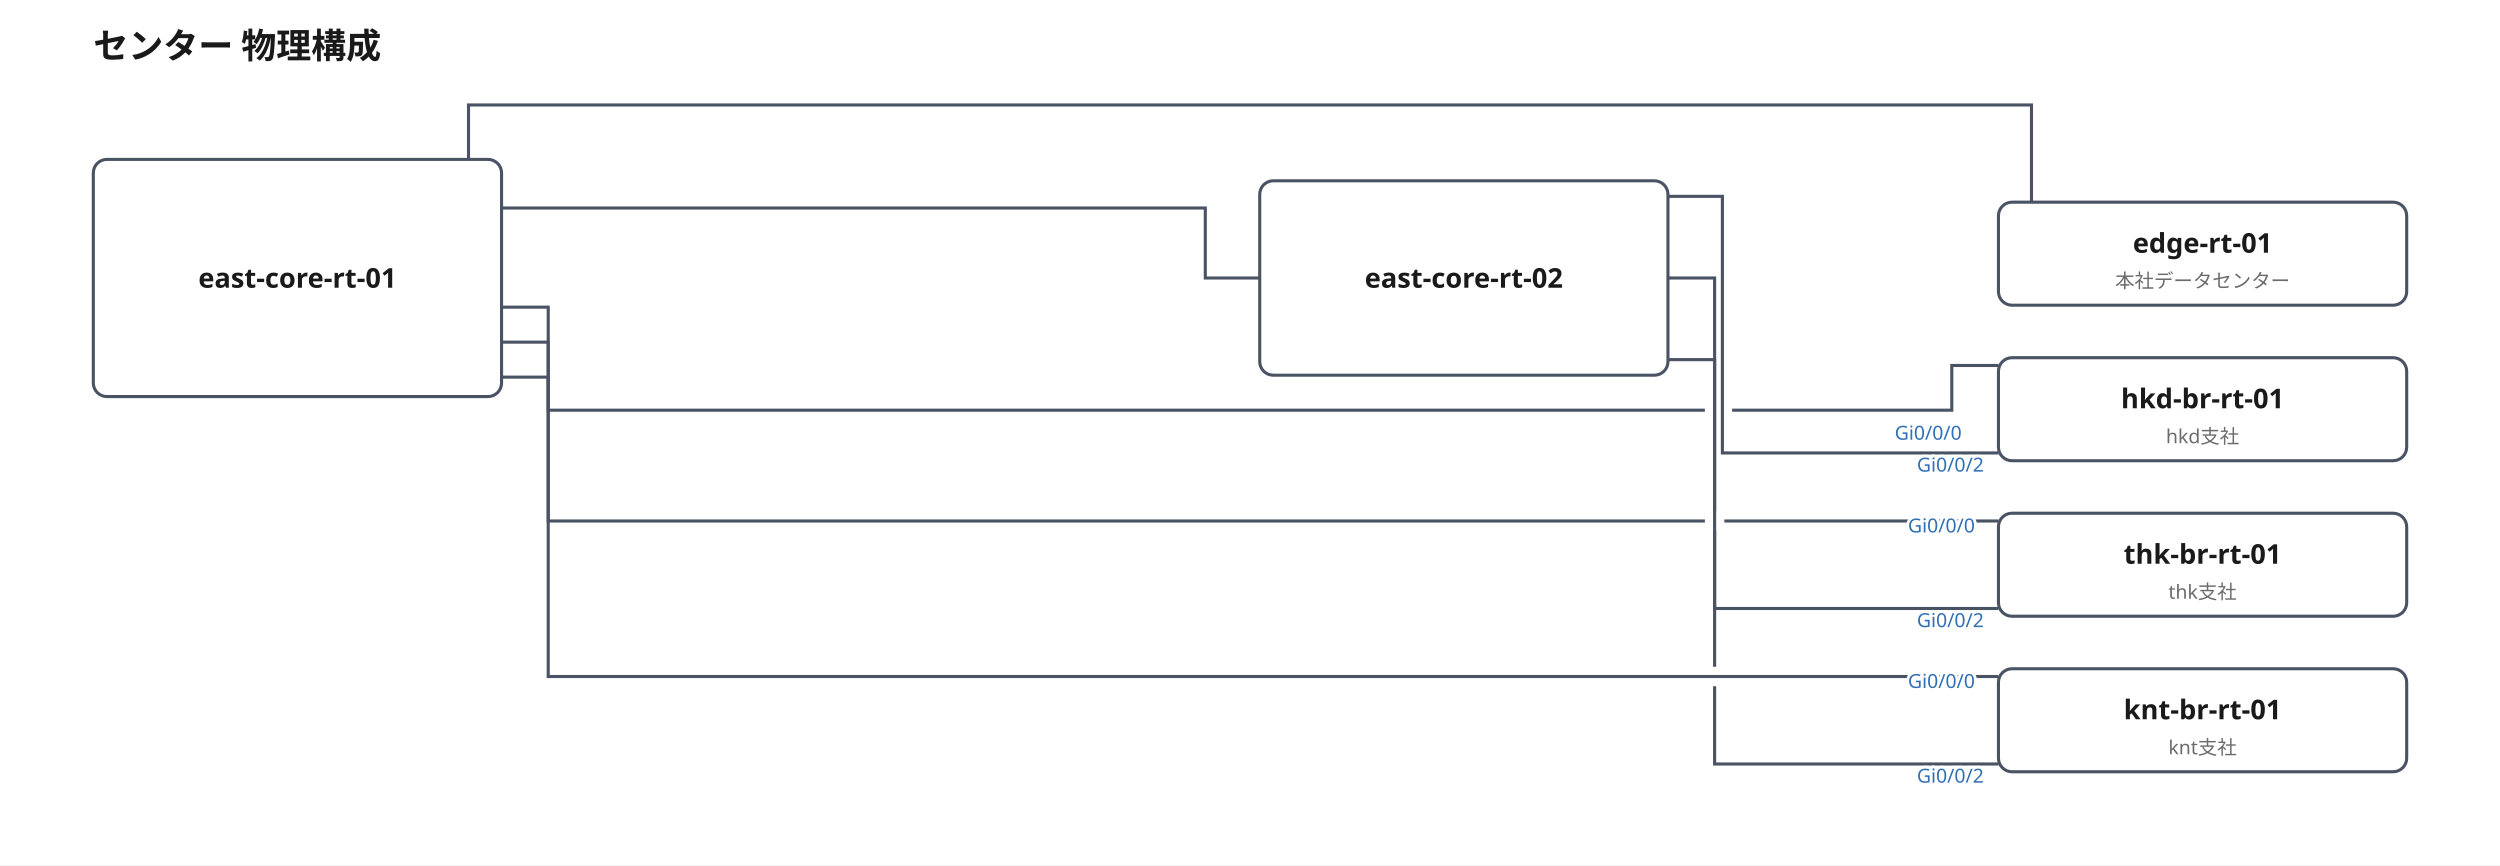
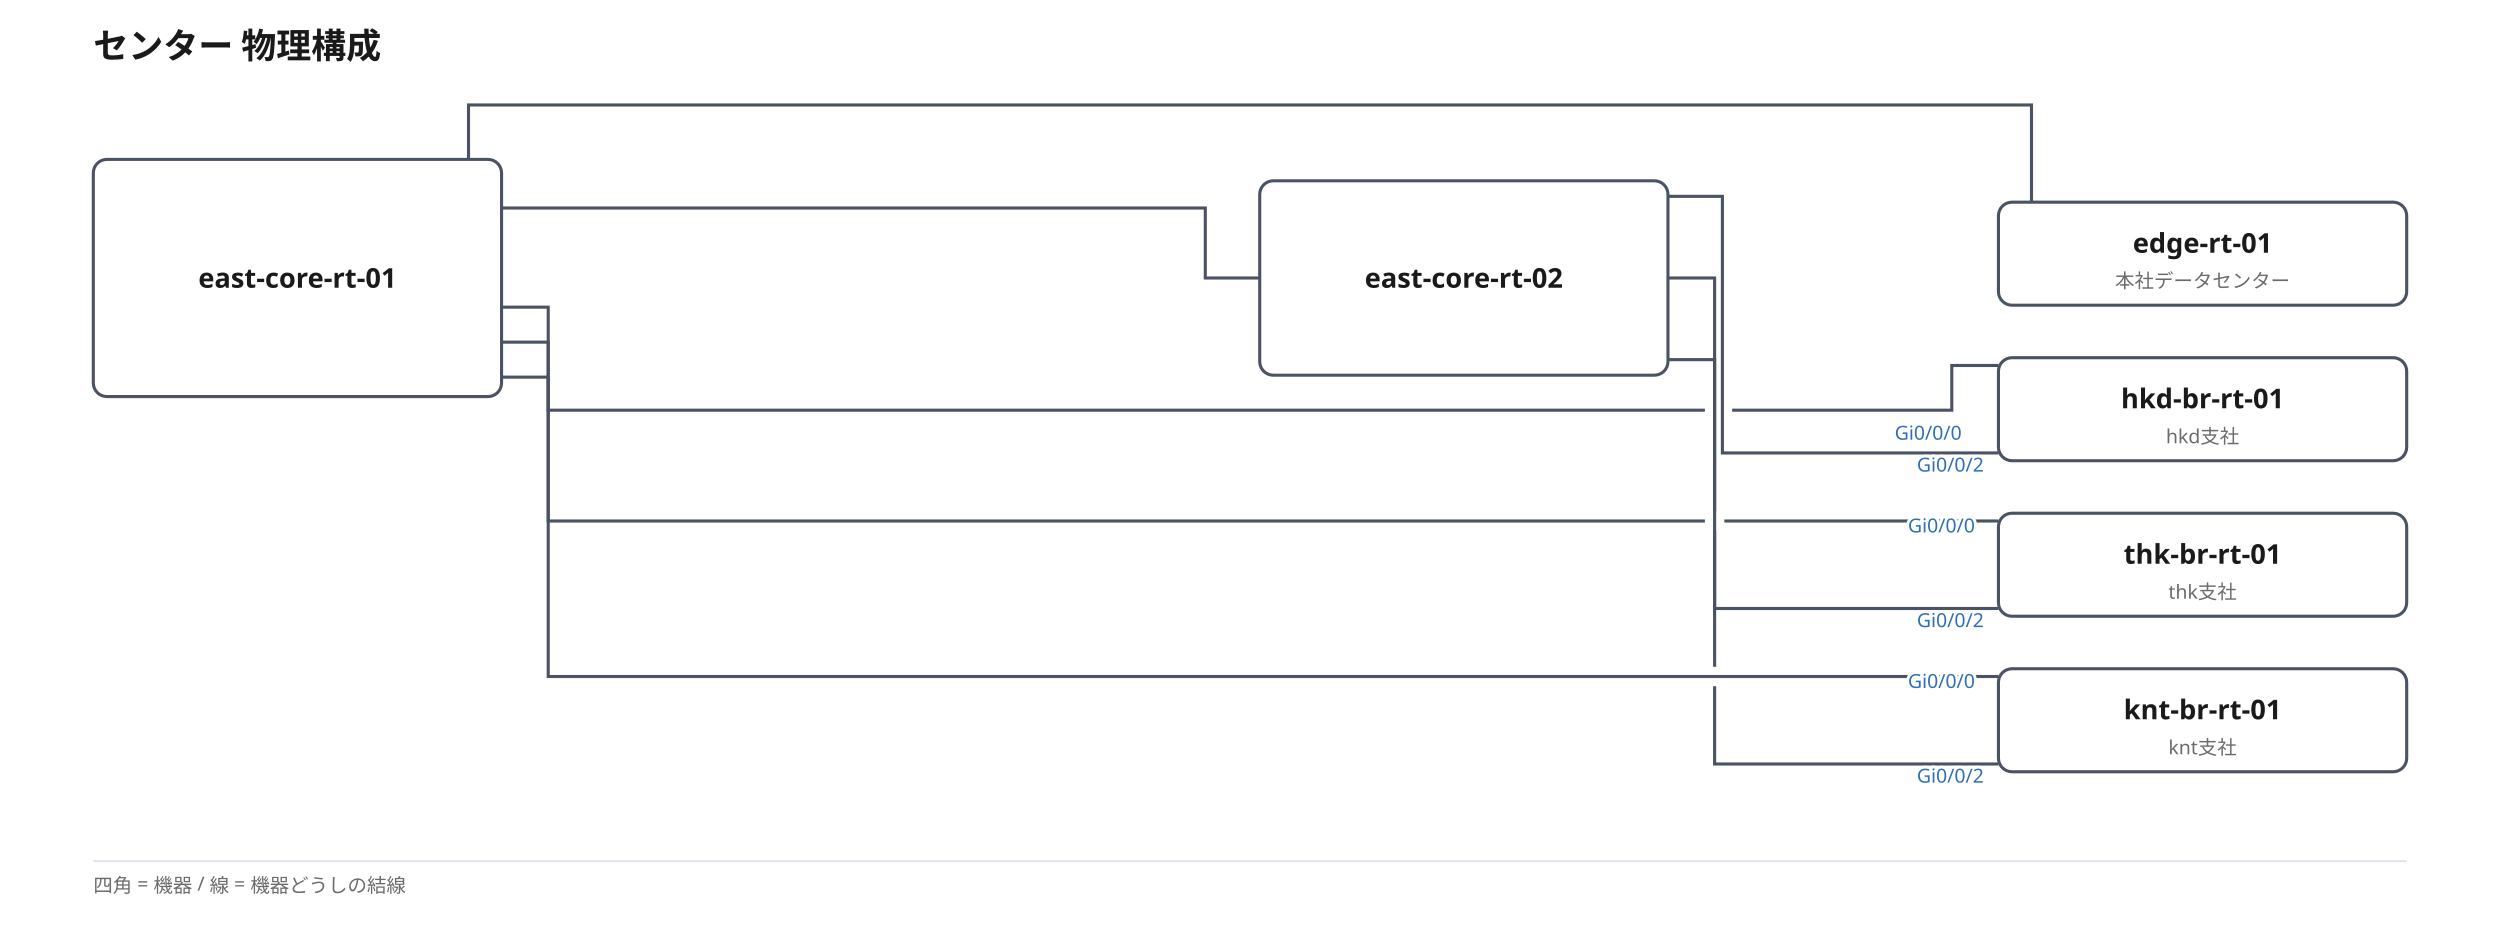
- <svg xmlns="http://www.w3.org/2000/svg" width="1286" height="445" viewBox="0 0 1286 445" font-family="'Yu Gothic', 'Hiragino Kaku Gothic ProN', Meiryo, 'Noto Sans JP', sans-serif">
+ <svg xmlns="http://www.w3.org/2000/svg" width="1286" height="485" viewBox="0 0 1286 485" font-family="'Yu Gothic', 'Hiragino Kaku Gothic ProN', Meiryo, 'Noto Sans JP', sans-serif">
  <rect width="100%" height="100%" fill="#ffffff" />
  <text x="48" y="30" font-size="18" font-weight="700" fill="#1a1a1a">センター 物理構成</text>
  <polyline points="241,82 241,54 1045,54 1045,104" fill="none" stroke="#4a5364" stroke-width="1.6" />
  <text class="port-label" x="261.9" y="91.4" font-size="10" fill="#2f6fb5" text-anchor="start" paint-order="stroke" stroke="#ffffff" stroke-width="3" />
  <text class="port-label" x="1038.4" y="87.6" font-size="10" fill="#2f6fb5" text-anchor="end" paint-order="stroke" stroke="#ffffff" stroke-width="3" />
  <polyline points="258,107 620,107 620,143 648,143" fill="none" stroke="#4a5364" stroke-width="1.6" />
  <text class="port-label" x="271.0" y="111.2" font-size="10" fill="#2f6fb5" text-anchor="start" paint-order="stroke" stroke="#ffffff" stroke-width="3" />
  <text class="port-label" x="638.0" y="162.0" font-size="10" fill="#2f6fb5" text-anchor="end" paint-order="stroke" stroke="#ffffff" stroke-width="3" />
  <polyline points="1028,188 1004,188 1004,211 891,211" fill="none" stroke="#4a5364" stroke-width="1.6" />
  <polyline points="877,211 282,211 282,158 258,158" fill="none" stroke="#4a5364" stroke-width="1.6" />
  <text class="port-label" x="1009.1" y="226.2" font-size="10" fill="#2f6fb5" text-anchor="end" paint-order="stroke" stroke="#ffffff" stroke-width="3">Gi0/0/0</text>
  <text class="port-label" x="269.5" y="145.8" font-size="10" fill="#2f6fb5" text-anchor="start" paint-order="stroke" stroke="#ffffff" stroke-width="3" />
  <polyline points="1028,233 886,233 886,101 858,101" fill="none" stroke="#4a5364" stroke-width="1.6" />
  <text class="port-label" x="1020.5" y="242.6" font-size="10" fill="#2f6fb5" text-anchor="end" paint-order="stroke" stroke="#ffffff" stroke-width="3">Gi0/0/2</text>
  <text class="port-label" x="891.8" y="155.6" font-size="10" fill="#2f6fb5" text-anchor="start" paint-order="stroke" stroke="#ffffff" stroke-width="3" />
  <polyline points="1028,268 887,268" fill="none" stroke="#4a5364" stroke-width="1.6" />
  <polyline points="877,268 282,268 282,176 258,176" fill="none" stroke="#4a5364" stroke-width="1.6" />
  <text class="port-label" x="1015.9" y="273.9" font-size="10" fill="#2f6fb5" text-anchor="end" paint-order="stroke" stroke="#ffffff" stroke-width="3">Gi0/0/0</text>
  <text class="port-label" x="241.0" y="260.2" font-size="10" fill="#2f6fb5" text-anchor="start" paint-order="stroke" stroke="#ffffff" stroke-width="3" />
  <polyline points="1028,313 882,313 882,273" fill="none" stroke="#4a5364" stroke-width="1.6" />
  <polyline points="882,263 882,143 858,143" fill="none" stroke="#4a5364" stroke-width="1.6" />
  <text class="port-label" x="1020.5" y="322.6" font-size="10" fill="#2f6fb5" text-anchor="end" paint-order="stroke" stroke="#ffffff" stroke-width="3">Gi0/0/2</text>
  <text class="port-label" x="868.0" y="96.0" font-size="10" fill="#2f6fb5" text-anchor="start" paint-order="stroke" stroke="#ffffff" stroke-width="3" />
  <polyline points="1028,348 282,348 282,194 258,194" fill="none" stroke="#4a5364" stroke-width="1.6" />
  <text class="port-label" x="1015.9" y="353.9" font-size="10" fill="#2f6fb5" text-anchor="end" paint-order="stroke" stroke="#ffffff" stroke-width="3">Gi0/0/0</text>
  <text class="port-label" x="228.4" y="274.7" font-size="10" fill="#2f6fb5" text-anchor="start" paint-order="stroke" stroke="#ffffff" stroke-width="3" />
  <polyline points="1028,393 882,393 882,353" fill="none" stroke="#4a5364" stroke-width="1.6" />
  <polyline points="882,343 882,185 858,185" fill="none" stroke="#4a5364" stroke-width="1.6" />
  <text class="port-label" x="1020.5" y="402.6" font-size="10" fill="#2f6fb5" text-anchor="end" paint-order="stroke" stroke="#ffffff" stroke-width="3">Gi0/0/2</text>
  <text class="port-label" x="838.7" y="257.2" font-size="10" fill="#2f6fb5" text-anchor="start" paint-order="stroke" stroke="#ffffff" stroke-width="3" />
  <g>
    <rect x="48" y="82" width="210" height="122" rx="7" fill="#ffffff" stroke="#4a5364" stroke-width="1.6" />
    <text x="153" y="148" font-size="14" font-weight="700" fill="#1a1a1a" text-anchor="middle">east-core-rt-01</text>
  </g>
  <g>
    <rect x="648" y="93" width="210" height="100" rx="7" fill="#ffffff" stroke="#4a5364" stroke-width="1.6" />
    <text x="753" y="148" font-size="14" font-weight="700" fill="#1a1a1a" text-anchor="middle">east-core-rt-02</text>
  </g>
  <g>
    <rect x="1028" y="104" width="210" height="53" rx="7" fill="#ffffff" stroke="#4a5364" stroke-width="1.6" />
    <text x="1133" y="130" font-size="14" font-weight="700" fill="#1a1a1a" text-anchor="middle">edge-rt-01</text>
    <text x="1133" y="148" font-size="10" fill="#6b6b6b" text-anchor="middle">本社データセンター</text>
  </g>
  <g>
    <rect x="1028" y="184" width="210" height="53" rx="7" fill="#ffffff" stroke="#4a5364" stroke-width="1.6" />
    <text x="1133" y="210" font-size="14" font-weight="700" fill="#1a1a1a" text-anchor="middle">hkd-br-rt-01</text>
    <text x="1133" y="228" font-size="10" fill="#6b6b6b" text-anchor="middle">hkd支社</text>
  </g>
  <g>
    <rect x="1028" y="264" width="210" height="53" rx="7" fill="#ffffff" stroke="#4a5364" stroke-width="1.6" />
    <text x="1133" y="290" font-size="14" font-weight="700" fill="#1a1a1a" text-anchor="middle">thk-br-rt-01</text>
    <text x="1133" y="308" font-size="10" fill="#6b6b6b" text-anchor="middle">thk支社</text>
  </g>
  <g>
    <rect x="1028" y="344" width="210" height="53" rx="7" fill="#ffffff" stroke="#4a5364" stroke-width="1.6" />
    <text x="1133" y="370" font-size="14" font-weight="700" fill="#1a1a1a" text-anchor="middle">knt-br-rt-01</text>
    <text x="1133" y="388" font-size="10" fill="#6b6b6b" text-anchor="middle">knt支社</text>
  </g>
+   <line x1="48" y1="443" x2="1238" y2="443" stroke="#dfe3ea" stroke-width="1" />
+   <text x="48" y="459" font-size="10" fill="#6b6b6b">四角 = 機器 / 線 = 機器どうしの結線</text>
</svg>
